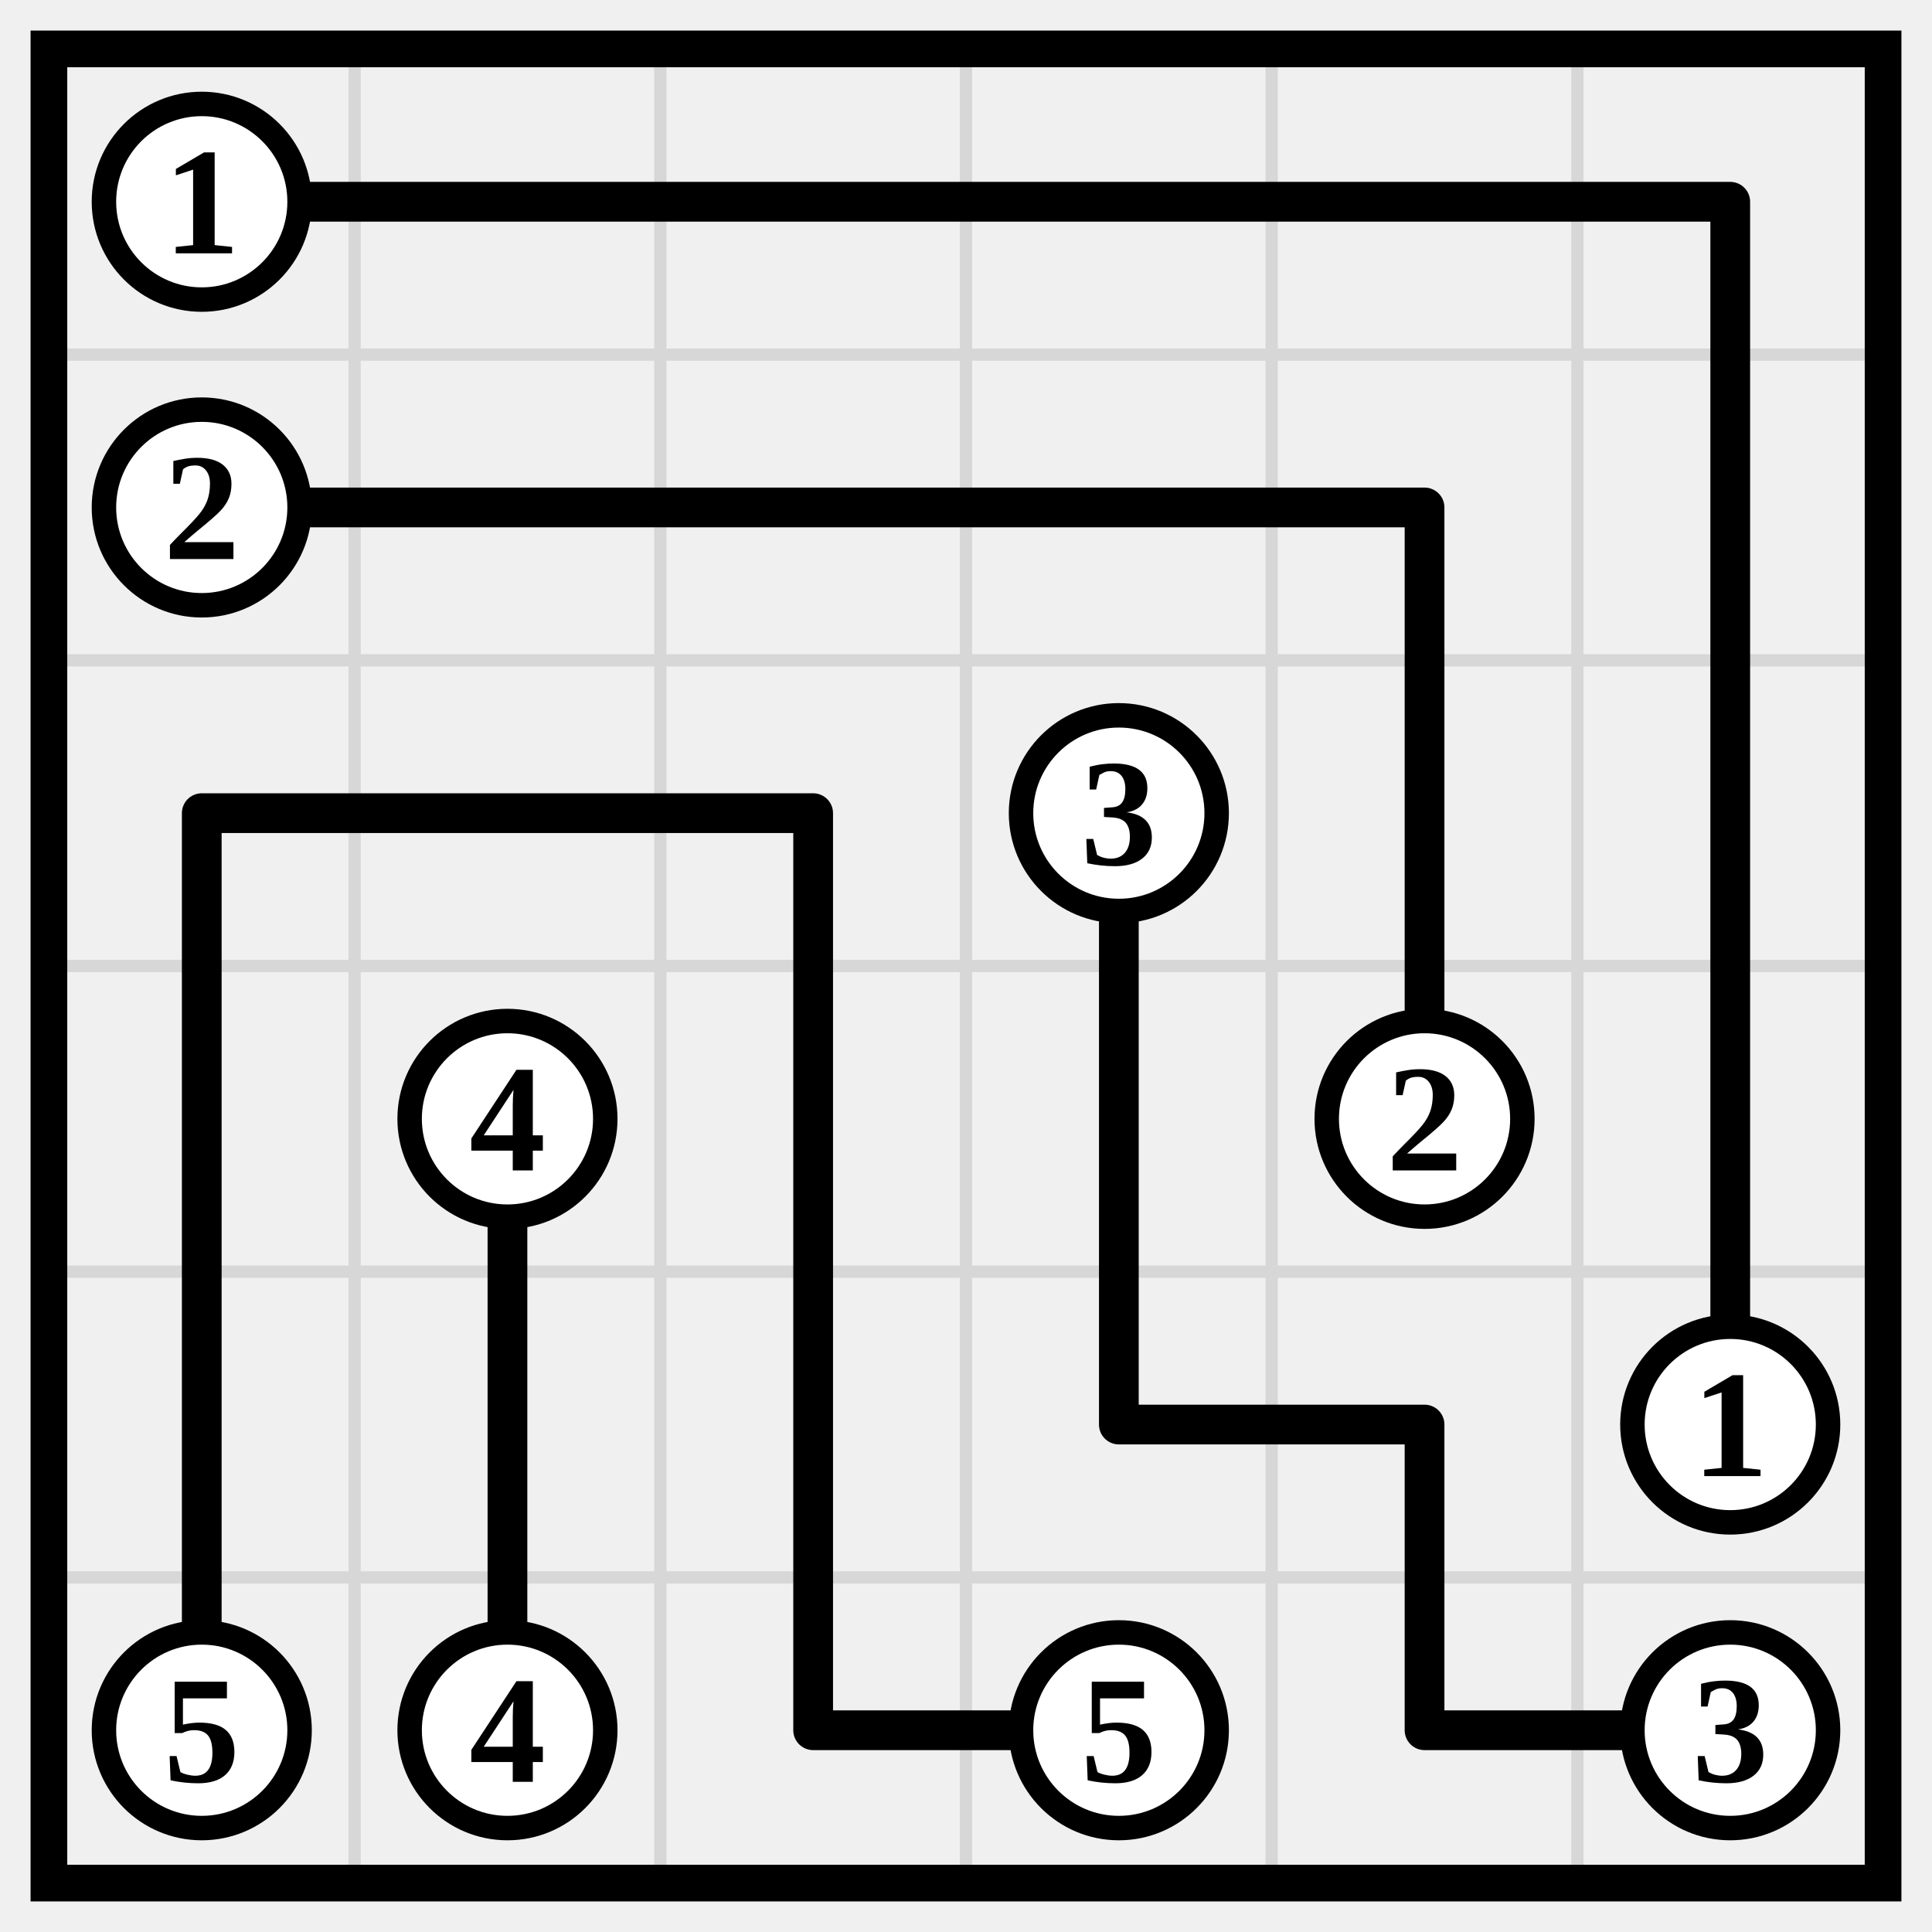
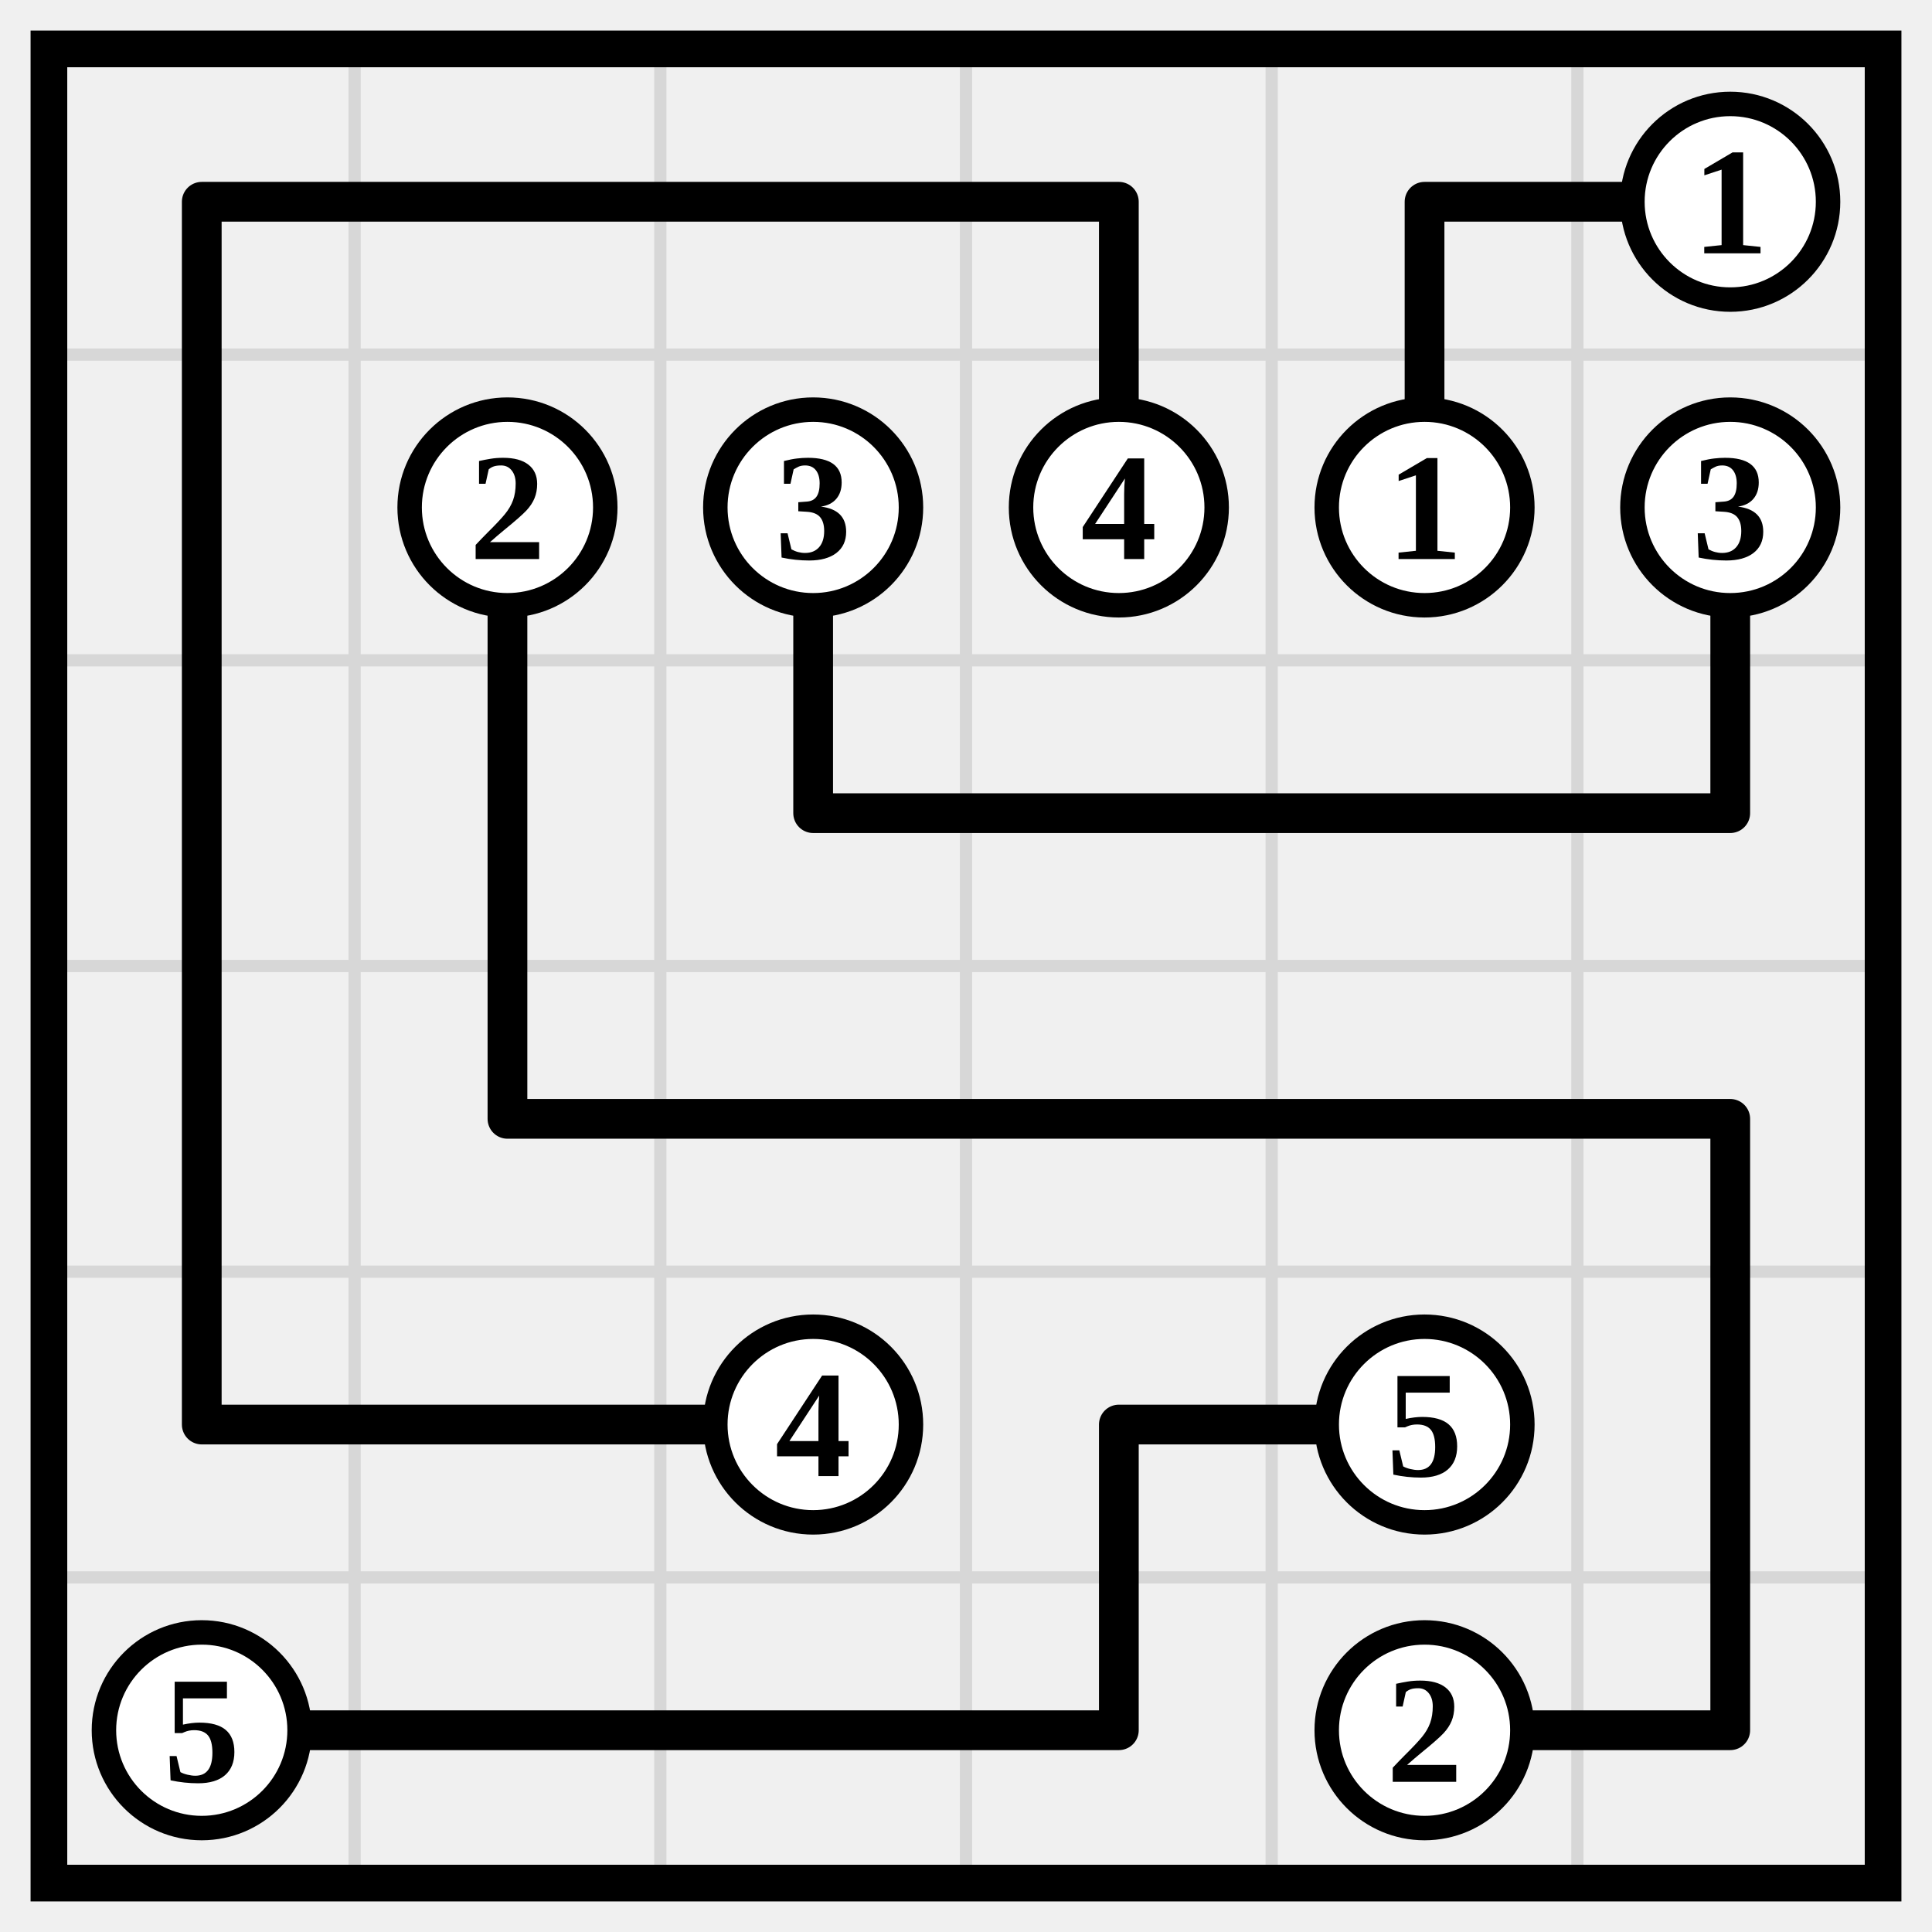
<svg xmlns="http://www.w3.org/2000/svg" class="p" viewBox="0 0 632 632" preserveAspectRatio="xMidYMid meet" shape-rendering="geometricPrecision">
  <path d="M16 116H616M16 216H616M16 316H616M16 416H616M16 516H616M116 16V616M216 16V616M316 16V616M416 16V616M516 16V616" fill="none" stroke="#d7d7d7" stroke-width="4" stroke-linecap="square" />
  <rect x="16" y="16" width="600" height="600" fill="none" stroke="#000" stroke-width="12" />
-   <path d="M66 66H166M166 66H266M266 66H366M366 66H466M466 66H566M566 66V166M66 166H166M166 166H266M266 166H366M366 166H466M466 166V266M566 166V266M66 266H166M66 266V366M166 266H266M266 266V366M366 266V366M466 266V366M566 266V366M66 366V466M166 366V466M266 366V466M366 366V466M566 366V466M66 466V566M166 466V566M266 466V566M366 466H466M466 466V566M266 566H366M466 566H566" fill="none" stroke="#000" stroke-width="13" stroke-linecap="round" />
-   <circle cx="66" cy="66" r="32" fill="#fff" stroke="#000" stroke-width="8" />
-   <text x="66" y="66" font-size="50" text-anchor="middle" dominant-baseline="central" fill="#000" font-weight="700">1</text>
-   <circle cx="66" cy="166" r="32" fill="#fff" stroke="#000" stroke-width="8" />
-   <text x="66" y="166" font-size="50" text-anchor="middle" dominant-baseline="central" fill="#000" font-weight="700">2</text>
-   <circle cx="366" cy="266" r="32" fill="#fff" stroke="#000" stroke-width="8" />
-   <text x="366" y="266" font-size="50" text-anchor="middle" dominant-baseline="central" fill="#000" font-weight="700">3</text>
-   <circle cx="166" cy="366" r="32" fill="#fff" stroke="#000" stroke-width="8" />
-   <text x="166" y="366" font-size="50" text-anchor="middle" dominant-baseline="central" fill="#000" font-weight="700">4</text>
-   <circle cx="466" cy="366" r="32" fill="#fff" stroke="#000" stroke-width="8" />
-   <text x="466" y="366" font-size="50" text-anchor="middle" dominant-baseline="central" fill="#000" font-weight="700">2</text>
-   <circle cx="566" cy="466" r="32" fill="#fff" stroke="#000" stroke-width="8" />
-   <text x="566" y="466" font-size="50" text-anchor="middle" dominant-baseline="central" fill="#000" font-weight="700">1</text>
+   <path d="M66 66H166M66 66V166M166 66H266M266 66H366M366 66V166M466 66H566M466 66V166M66 166V266M166 166V266M266 166V266M566 166V266M66 266V366M166 266V366M266 266H366M366 266H466M466 266H566M66 366V466M166 366H266M266 366H366M366 366H466M466 366H566M566 366V466M66 466H166M166 466H266M366 466H466M366 466V566M566 466V566M66 566H166M166 566H266M266 566H366M466 566H566" fill="none" stroke="#000" stroke-width="13" stroke-linecap="round" />
+   <circle cx="566" cy="66" r="32" fill="#fff" stroke="#000" stroke-width="8" />
+   <text x="566" y="66" font-size="50" text-anchor="middle" dominant-baseline="central" fill="#000" font-weight="700">1</text>
+   <circle cx="166" cy="166" r="32" fill="#fff" stroke="#000" stroke-width="8" />
+   <text x="166" y="166" font-size="50" text-anchor="middle" dominant-baseline="central" fill="#000" font-weight="700">2</text>
+   <circle cx="266" cy="166" r="32" fill="#fff" stroke="#000" stroke-width="8" />
+   <text x="266" y="166" font-size="50" text-anchor="middle" dominant-baseline="central" fill="#000" font-weight="700">3</text>
+   <circle cx="366" cy="166" r="32" fill="#fff" stroke="#000" stroke-width="8" />
+   <text x="366" y="166" font-size="50" text-anchor="middle" dominant-baseline="central" fill="#000" font-weight="700">4</text>
+   <circle cx="466" cy="166" r="32" fill="#fff" stroke="#000" stroke-width="8" />
+   <text x="466" y="166" font-size="50" text-anchor="middle" dominant-baseline="central" fill="#000" font-weight="700">1</text>
+   <circle cx="566" cy="166" r="32" fill="#fff" stroke="#000" stroke-width="8" />
+   <text x="566" y="166" font-size="50" text-anchor="middle" dominant-baseline="central" fill="#000" font-weight="700">3</text>
+   <circle cx="266" cy="466" r="32" fill="#fff" stroke="#000" stroke-width="8" />
+   <text x="266" y="466" font-size="50" text-anchor="middle" dominant-baseline="central" fill="#000" font-weight="700">4</text>
+   <circle cx="466" cy="466" r="32" fill="#fff" stroke="#000" stroke-width="8" />
+   <text x="466" y="466" font-size="50" text-anchor="middle" dominant-baseline="central" fill="#000" font-weight="700">5</text>
  <circle cx="66" cy="566" r="32" fill="#fff" stroke="#000" stroke-width="8" />
  <text x="66" y="566" font-size="50" text-anchor="middle" dominant-baseline="central" fill="#000" font-weight="700">5</text>
-   <circle cx="166" cy="566" r="32" fill="#fff" stroke="#000" stroke-width="8" />
-   <text x="166" y="566" font-size="50" text-anchor="middle" dominant-baseline="central" fill="#000" font-weight="700">4</text>
-   <circle cx="366" cy="566" r="32" fill="#fff" stroke="#000" stroke-width="8" />
-   <text x="366" y="566" font-size="50" text-anchor="middle" dominant-baseline="central" fill="#000" font-weight="700">5</text>
-   <circle cx="566" cy="566" r="32" fill="#fff" stroke="#000" stroke-width="8" />
-   <text x="566" y="566" font-size="50" text-anchor="middle" dominant-baseline="central" fill="#000" font-weight="700">3</text>
+   <circle cx="466" cy="566" r="32" fill="#fff" stroke="#000" stroke-width="8" />
+   <text x="466" y="566" font-size="50" text-anchor="middle" dominant-baseline="central" fill="#000" font-weight="700">2</text>
</svg>
